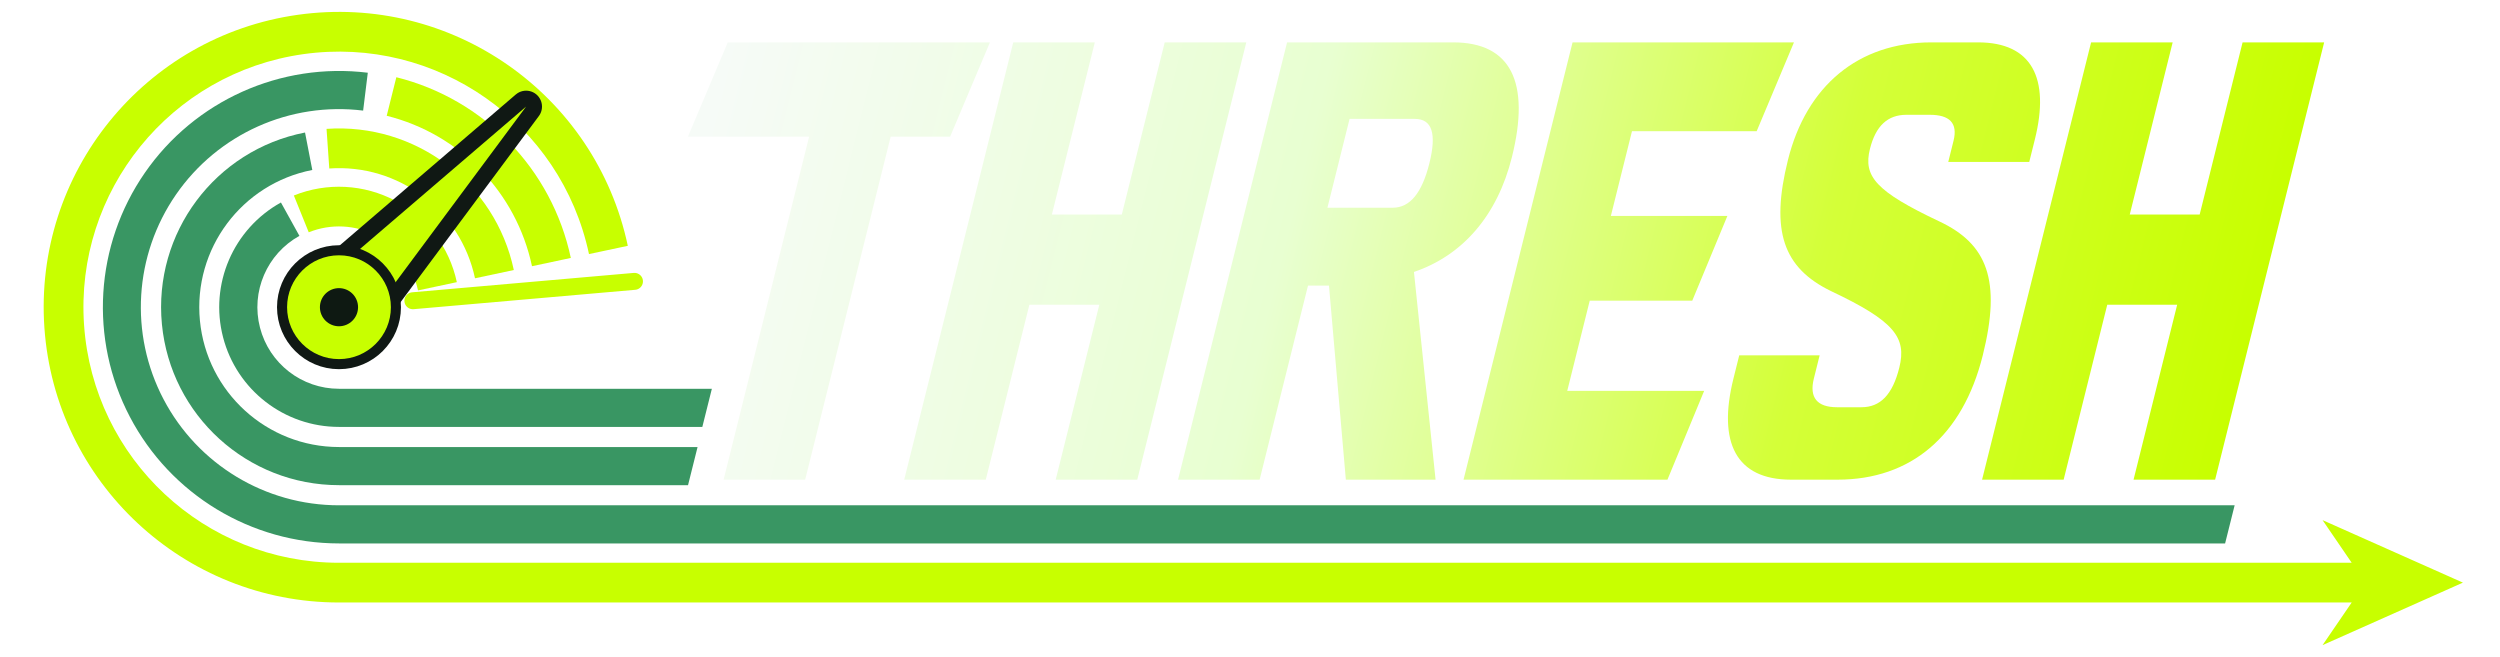
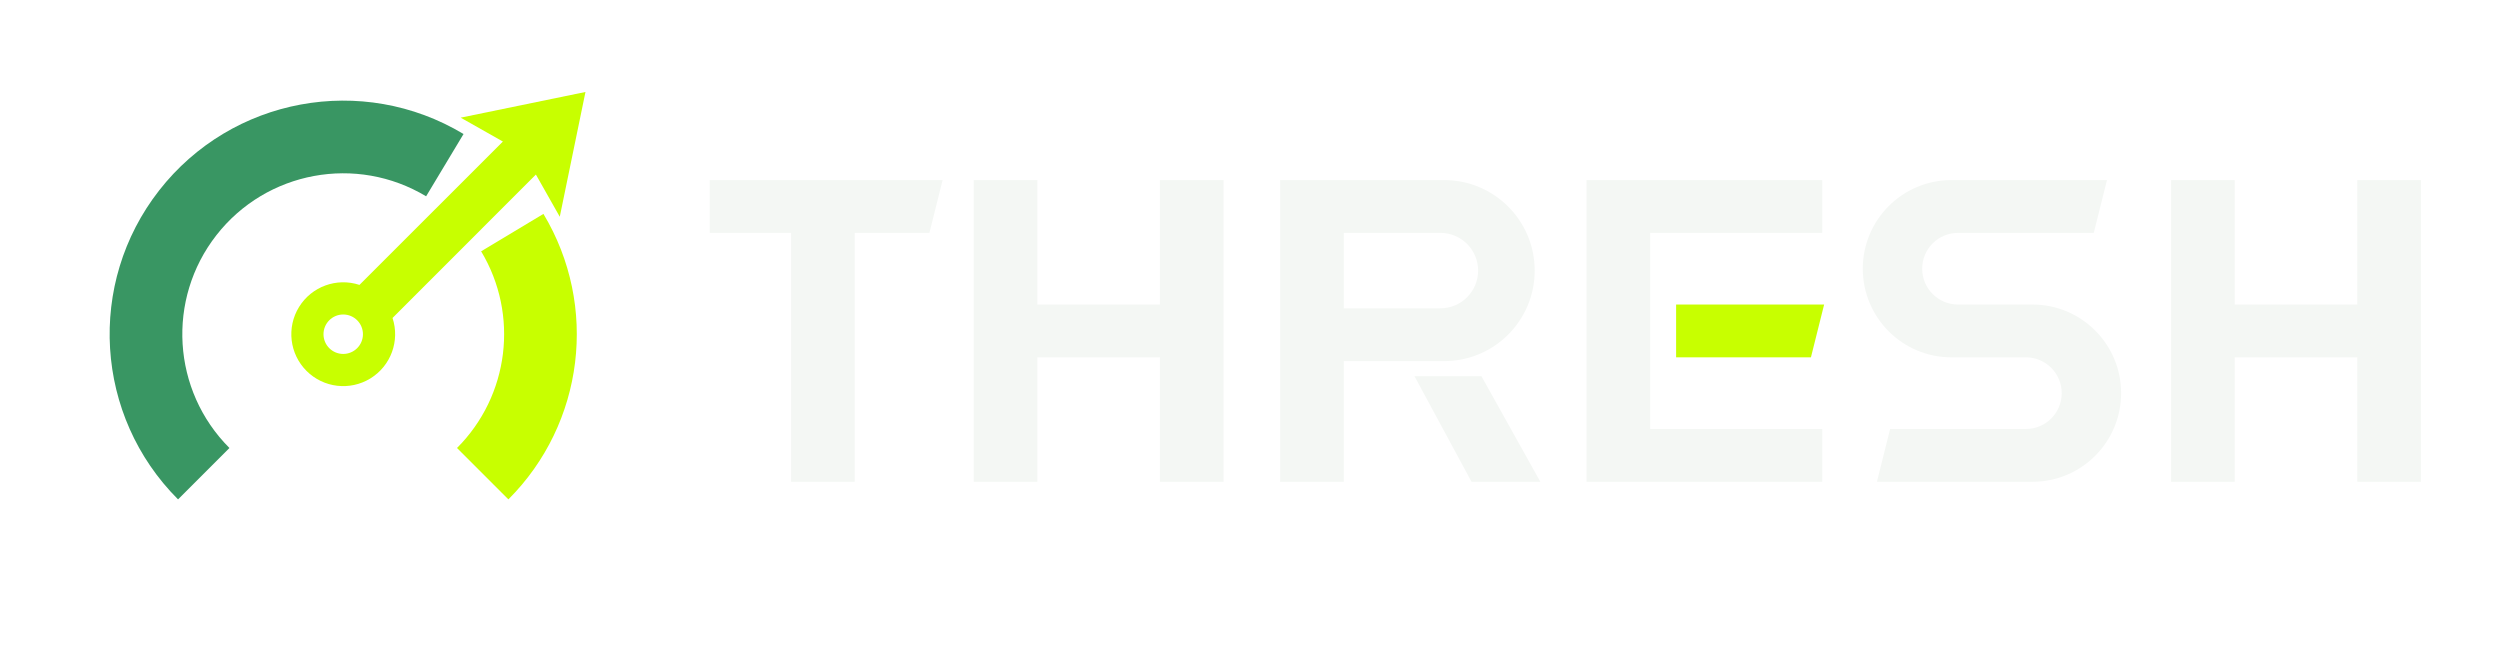
<svg xmlns="http://www.w3.org/2000/svg" viewBox="0 0 472 124" fill="none">
-   <defs>
-     <linearGradient id="thresh-grad-lockup-dark" gradientUnits="userSpaceOnUse" x1="-6" y1="0" x2="268" y2="0">
-       <stop offset="0%" stop-color="#F6FBF7" />
-       <stop offset="38%" stop-color="#E8FFD1" />
-       <stop offset="72%" stop-color="#D4FF38" />
-       <stop offset="100%" stop-color="#C8FF00" />
-     </linearGradient>
-   </defs>
-   <g fill="#399663">
-     <path d="M 132.6 80.6 L 64 80.6 A 22.6 22.6 0 0 1 53.04 38.23 L 56.53 44.53 A 15.4 15.4 0 0 0 64 73.4 L 134.4 73.4 Z" />
-     <path d="M 129.9 91.6 L 64 91.6 A 33.6 33.6 0 0 1 57.59 25.02 L 58.96 32.09 A 26.4 26.4 0 0 0 64 84.4 L 131.7 84.4 Z" />
-     <path d="M 420.1 102.6 L 64 102.6 A 44.6 44.6 0 1 1 69.44 13.73 L 68.56 20.88 A 37.4 37.4 0 1 0 64 95.4 L 421.9 95.4 Z" />
+   <g transform="translate(6, -5.5) scale(0.98)">
+     <path d="M 28.18 101.82 A 45 45 0 0 1 83.18 31.43 L 75.97 43.43 A 31 31 0 0 0 38.08 91.92 Z" fill="#399663" />
+     <path d="M 98.57 46.82 A 45 45 0 0 1 91.82 101.82 L 81.92 91.92 A 31 31 0 0 0 86.57 54.03 Z" fill="#C8FF00" />
+     <path d="M 63.13 60.5 L 90.76 32.88 L 82.63 28.28 L 106.67 23.33 L 101.72 47.37 L 97.12 39.24 L 69.5 66.87 A 10 10 0 1 1 63.13 60.5 Z M 63.8 70 A 3.8 3.8 0 1 0 56.2 70 A 3.8 3.8 0 1 0 63.8 70 Z" fill="#C8FF00" fill-rule="evenodd" clip-rule="evenodd" />
  </g>
-   <g fill="#C8FF00">
-     <path d="M 55.48 36.91 A 22.75 22.75 0 0 1 86.25 53.27 L 78.92 54.83 A 15.25 15.25 0 0 0 58.29 43.86 Z" />
-     <path d="M 61.65 24.33 A 33.75 33.75 0 0 1 97.01 50.98 L 89.68 52.54 A 26.25 26.25 0 0 0 62.17 31.81 Z" />
-     <path d="M 74.83 14.58 A 44.75 44.75 0 0 1 107.77 48.7 L 100.44 50.26 A 37.25 37.25 0 0 0 73.01 21.86 Z" />
-     <path d="M 118.53 46.41 A 55.75 55.75 0 1 0 64 113.75 H 444 L 438.5 121.8 L 465 110 L 438.5 98.2 L 444 106.25 H 64 A 48.25 48.25 0 1 1 111.2 47.97 Z" />
-   </g>
-   <line x1="77.95" y1="56.78" x2="119.79" y2="53.12" stroke="#C8FF00" stroke-width="3.2" stroke-linecap="round" />
-   <path d="M 59.76 54.04 L 99.33 20.12 L 68.24 61.96 Z" fill="#C8FF00" stroke="#101814" stroke-width="6" stroke-linejoin="round" style="paint-order:stroke fill" />
-   <circle cx="64" cy="58" r="9.8" fill="#C8FF00" stroke="#101814" stroke-width="3.8" style="paint-order:stroke fill" />
-   <circle cx="64" cy="58" r="3.6" fill="#0E1912" />
-   <g transform="translate(144, 8) skewX(-14) scale(1.10, 1.29)" fill="url(#thresh-grad-lockup-dark)">
-     <path d="M -6 0 H 39 L 36.2 13.8 H 26 V 64 H 12 V 13.8 H -8.8 Z" />
-     <path d="M 43 0 H 57 V 25.2 H 69 V 0 H 83 V 64 H 69 V 38.4 H 57 V 64 H 43 Z" />
-     <path d="M 90 0 H 118.5 C 128.4 0 133.5 5.8 133.5 16.8 C 133.5 25.4 129.2 31.2 121.6 33.6 L 134.2 64 H 118.8 L 107.6 35.6 H 104 V 64 H 90 Z M 104 11.2 V 24.2 H 115.2 C 118.2 24.2 119.6 22.0 119.6 17.7 C 119.6 13.4 118.2 11.2 115.2 11.2 Z" fill-rule="evenodd" clip-rule="evenodd" />
-     <path d="M 139 0 H 177 L 174.4 13.0 H 153 V 25.4 H 173 L 170.6 37.8 H 153 V 51.0 H 176.5 L 174.0 64 H 139 Z" />
-     <path d="M 181 17.2 C 181 6.4 188.0 0 200.6 0 H 208.6 C 217.8 0 222.5 5.2 222.5 14.2 V 17.5 H 208.6 V 14.4 C 208.6 11.8 206.8 10.6 203.4 10.6 H 199.4 C 196.2 10.6 194.6 12.2 194.6 15.6 C 194.6 19.6 197.4 21.8 209.6 26.2 C 218.8 29.5 222.8 34.8 222.8 45.8 C 222.8 57.6 215.8 64 203.2 64 H 195.2 C 185.8 64 181 58.6 181 49.2 V 45.8 H 194.8 V 49.2 C 194.8 52.0 196.6 53.4 200.0 53.4 H 204.2 C 207.4 53.4 209.0 51.6 209.0 47.6 C 209.0 43.2 206.2 40.8 194.0 36.4 C 184.8 33.0 181 27.6 181 17.2 Z" />
-     <path d="M 228 0 H 242 V 25.2 H 254 V 0 H 268 V 64 H 254 V 38.4 H 242 V 64 H 228 Z" />
+   <g transform="translate(134, 34) scale(0.89)">
+     <g fill="#F4F7F4">
+       <path d="M 0 0 H 49.4 L 46.6 11.2 H 30.75 V 64 H 17.25 V 11.2 H 0 Z" />
+       <path d="M 56 0 H 69.5 V 26.4 H 95.5 V 0 H 109 V 64 H 95.5 V 37.6 H 69.5 V 64 H 56 Z" />
+       <path d="M 121 0 H 155.8 A 19.2 19.2 0 0 1 155.8 38.4 H 134.5 V 64 H 121 Z M 134.5 11.2 V 27.2 H 155.0 A 8 8 0 0 0 155.0 11.2 Z" fill-rule="evenodd" clip-rule="evenodd" />
+       <path d="M 149.5 41.6 H 163.7 L 176.2 64 H 161.6 Z" />
+       <path d="M 186 0 H 236 V 11.2 H 199.5 V 52.8 H 236 V 64 H 186 Z" />
+       <path d="M 296.4 0 L 293.6 11.2 H 264.8 A 7.6 7.6 0 0 0 264.8 26.4 H 280.6 A 18.8 18.8 0 0 1 280.6 64 H 247.6 L 250.4 52.8 H 279.2 A 7.6 7.6 0 0 0 279.2 37.6 H 263.4 A 18.8 18.8 0 0 1 263.4 0 Z" />
+       <path d="M 310 0 H 323.5 V 26.4 H 349.5 V 0 H 363 V 64 H 349.5 V 37.6 H 323.5 V 64 H 310 Z" />
+     </g>
+     <path d="M 205 26.4 H 236.4 L 233.6 37.6 H 205 Z" fill="#C8FF00" />
  </g>
</svg>
